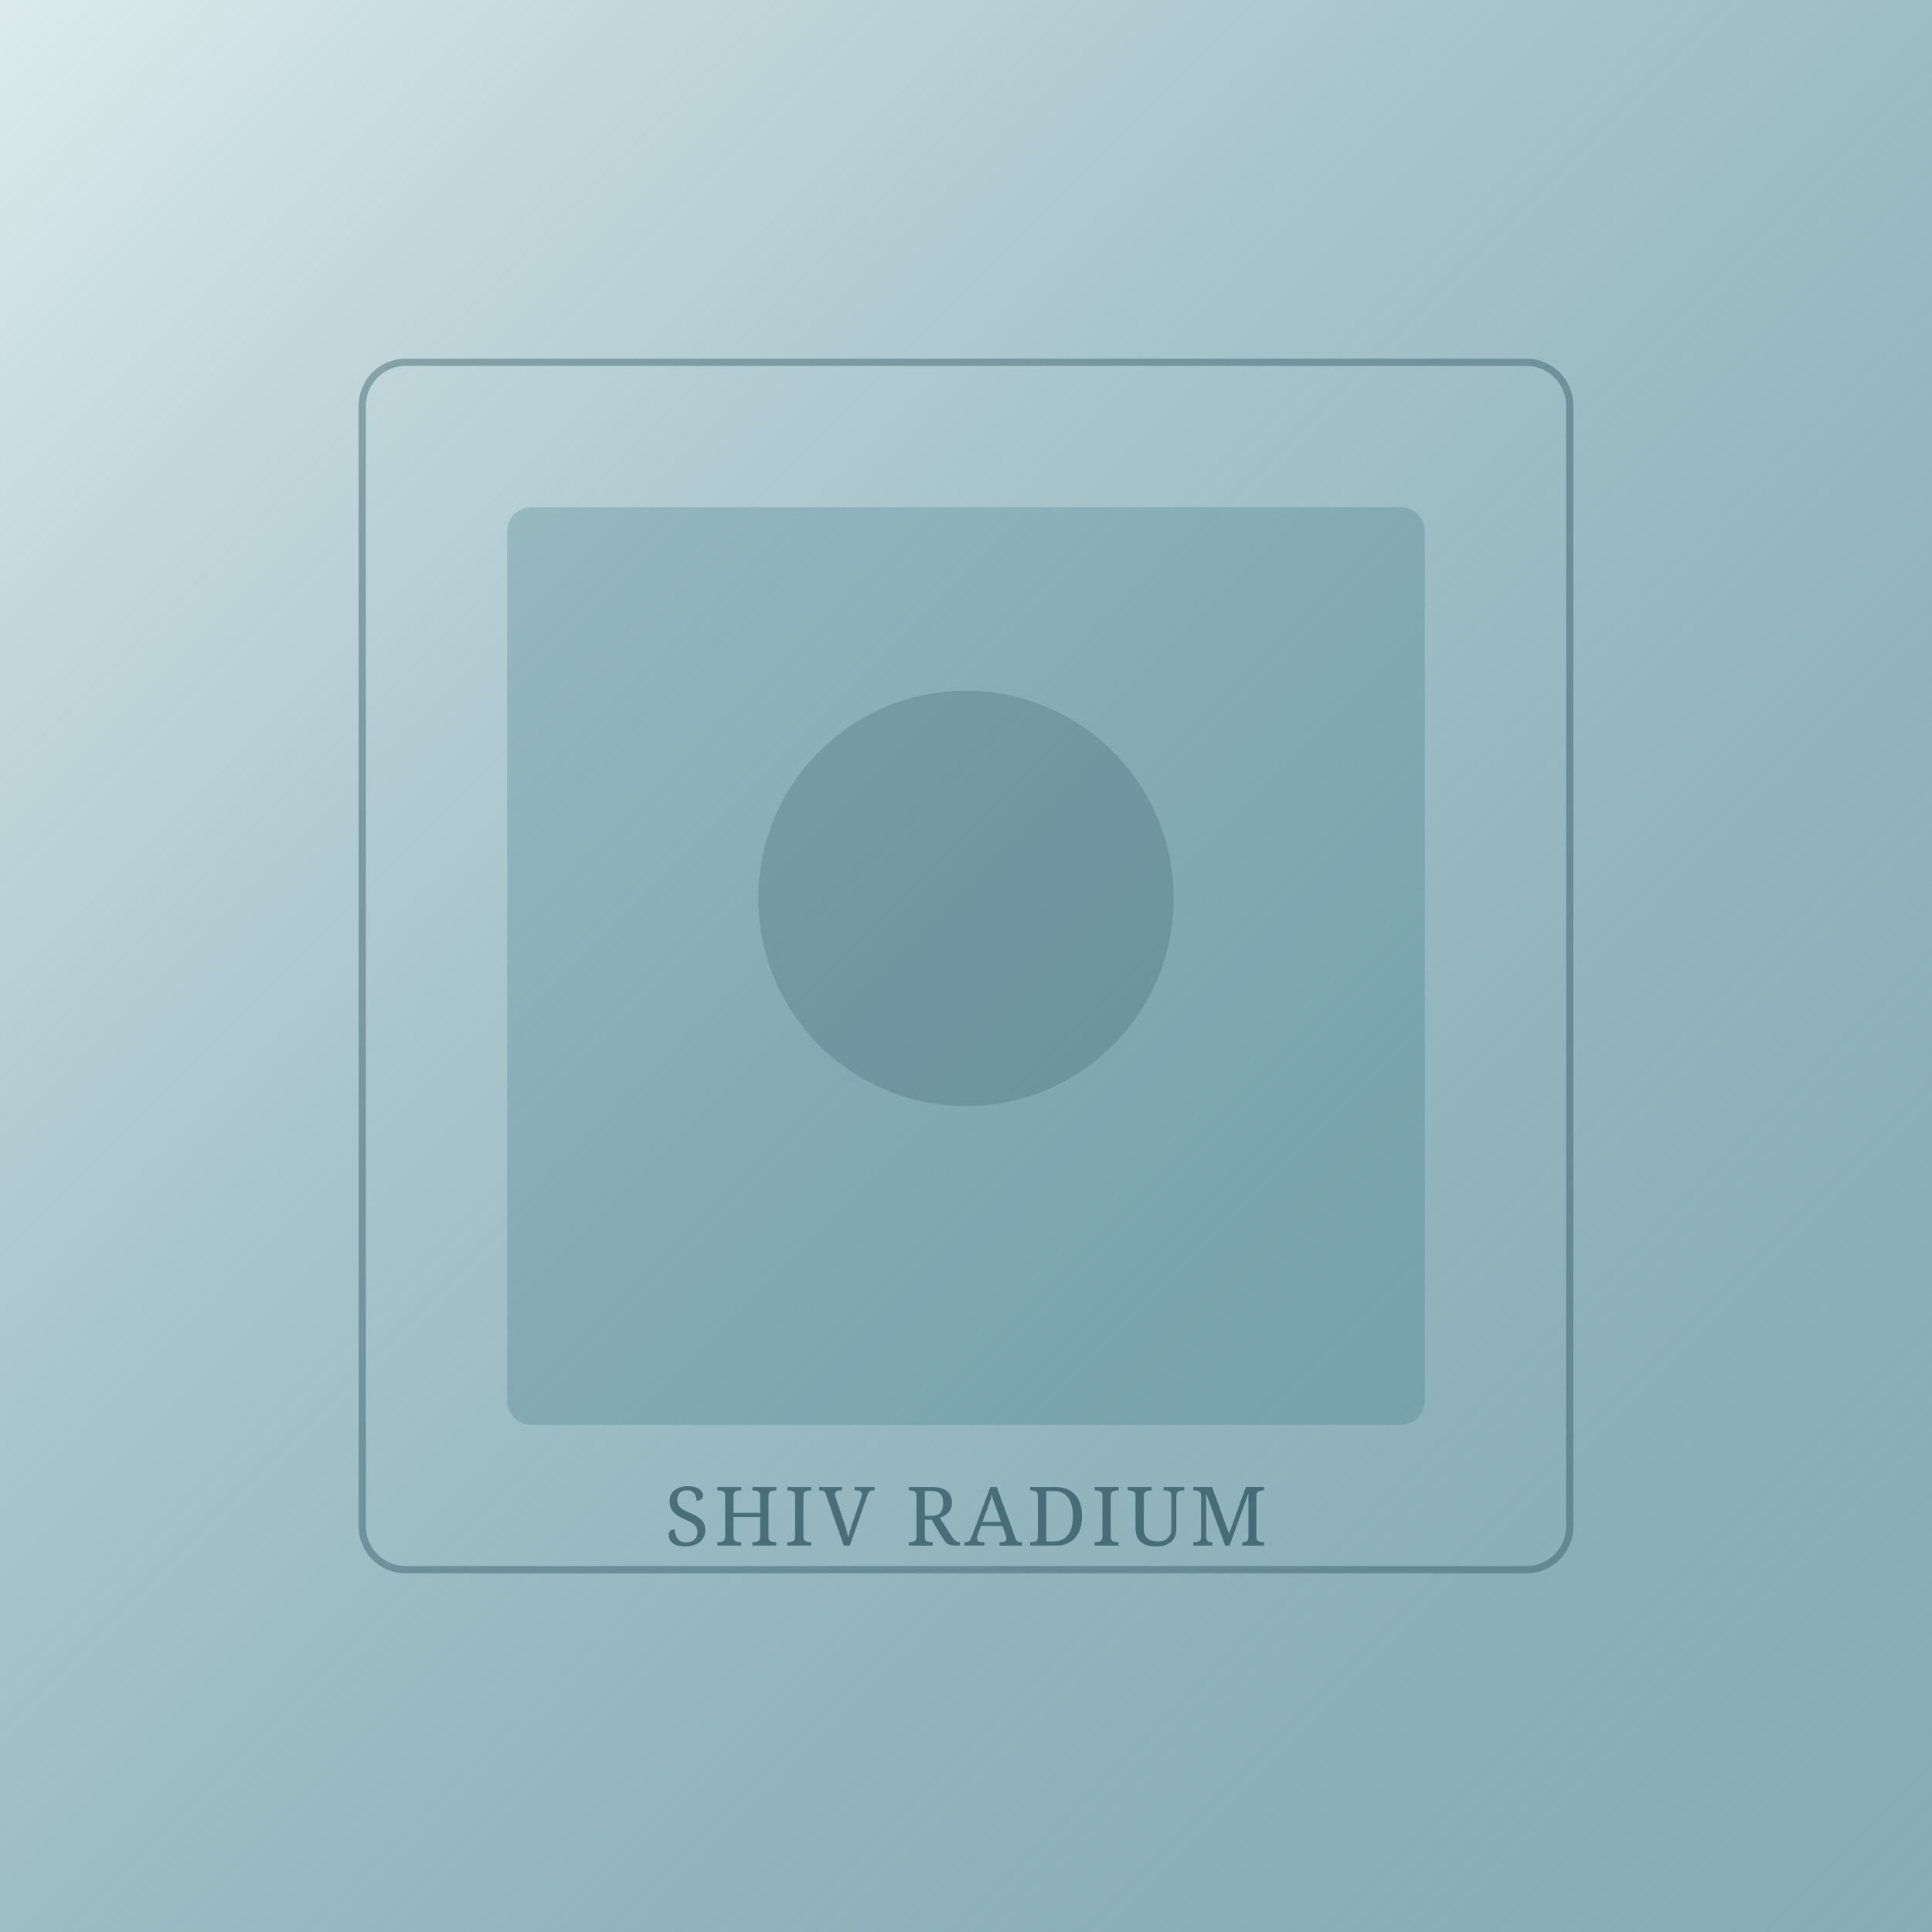
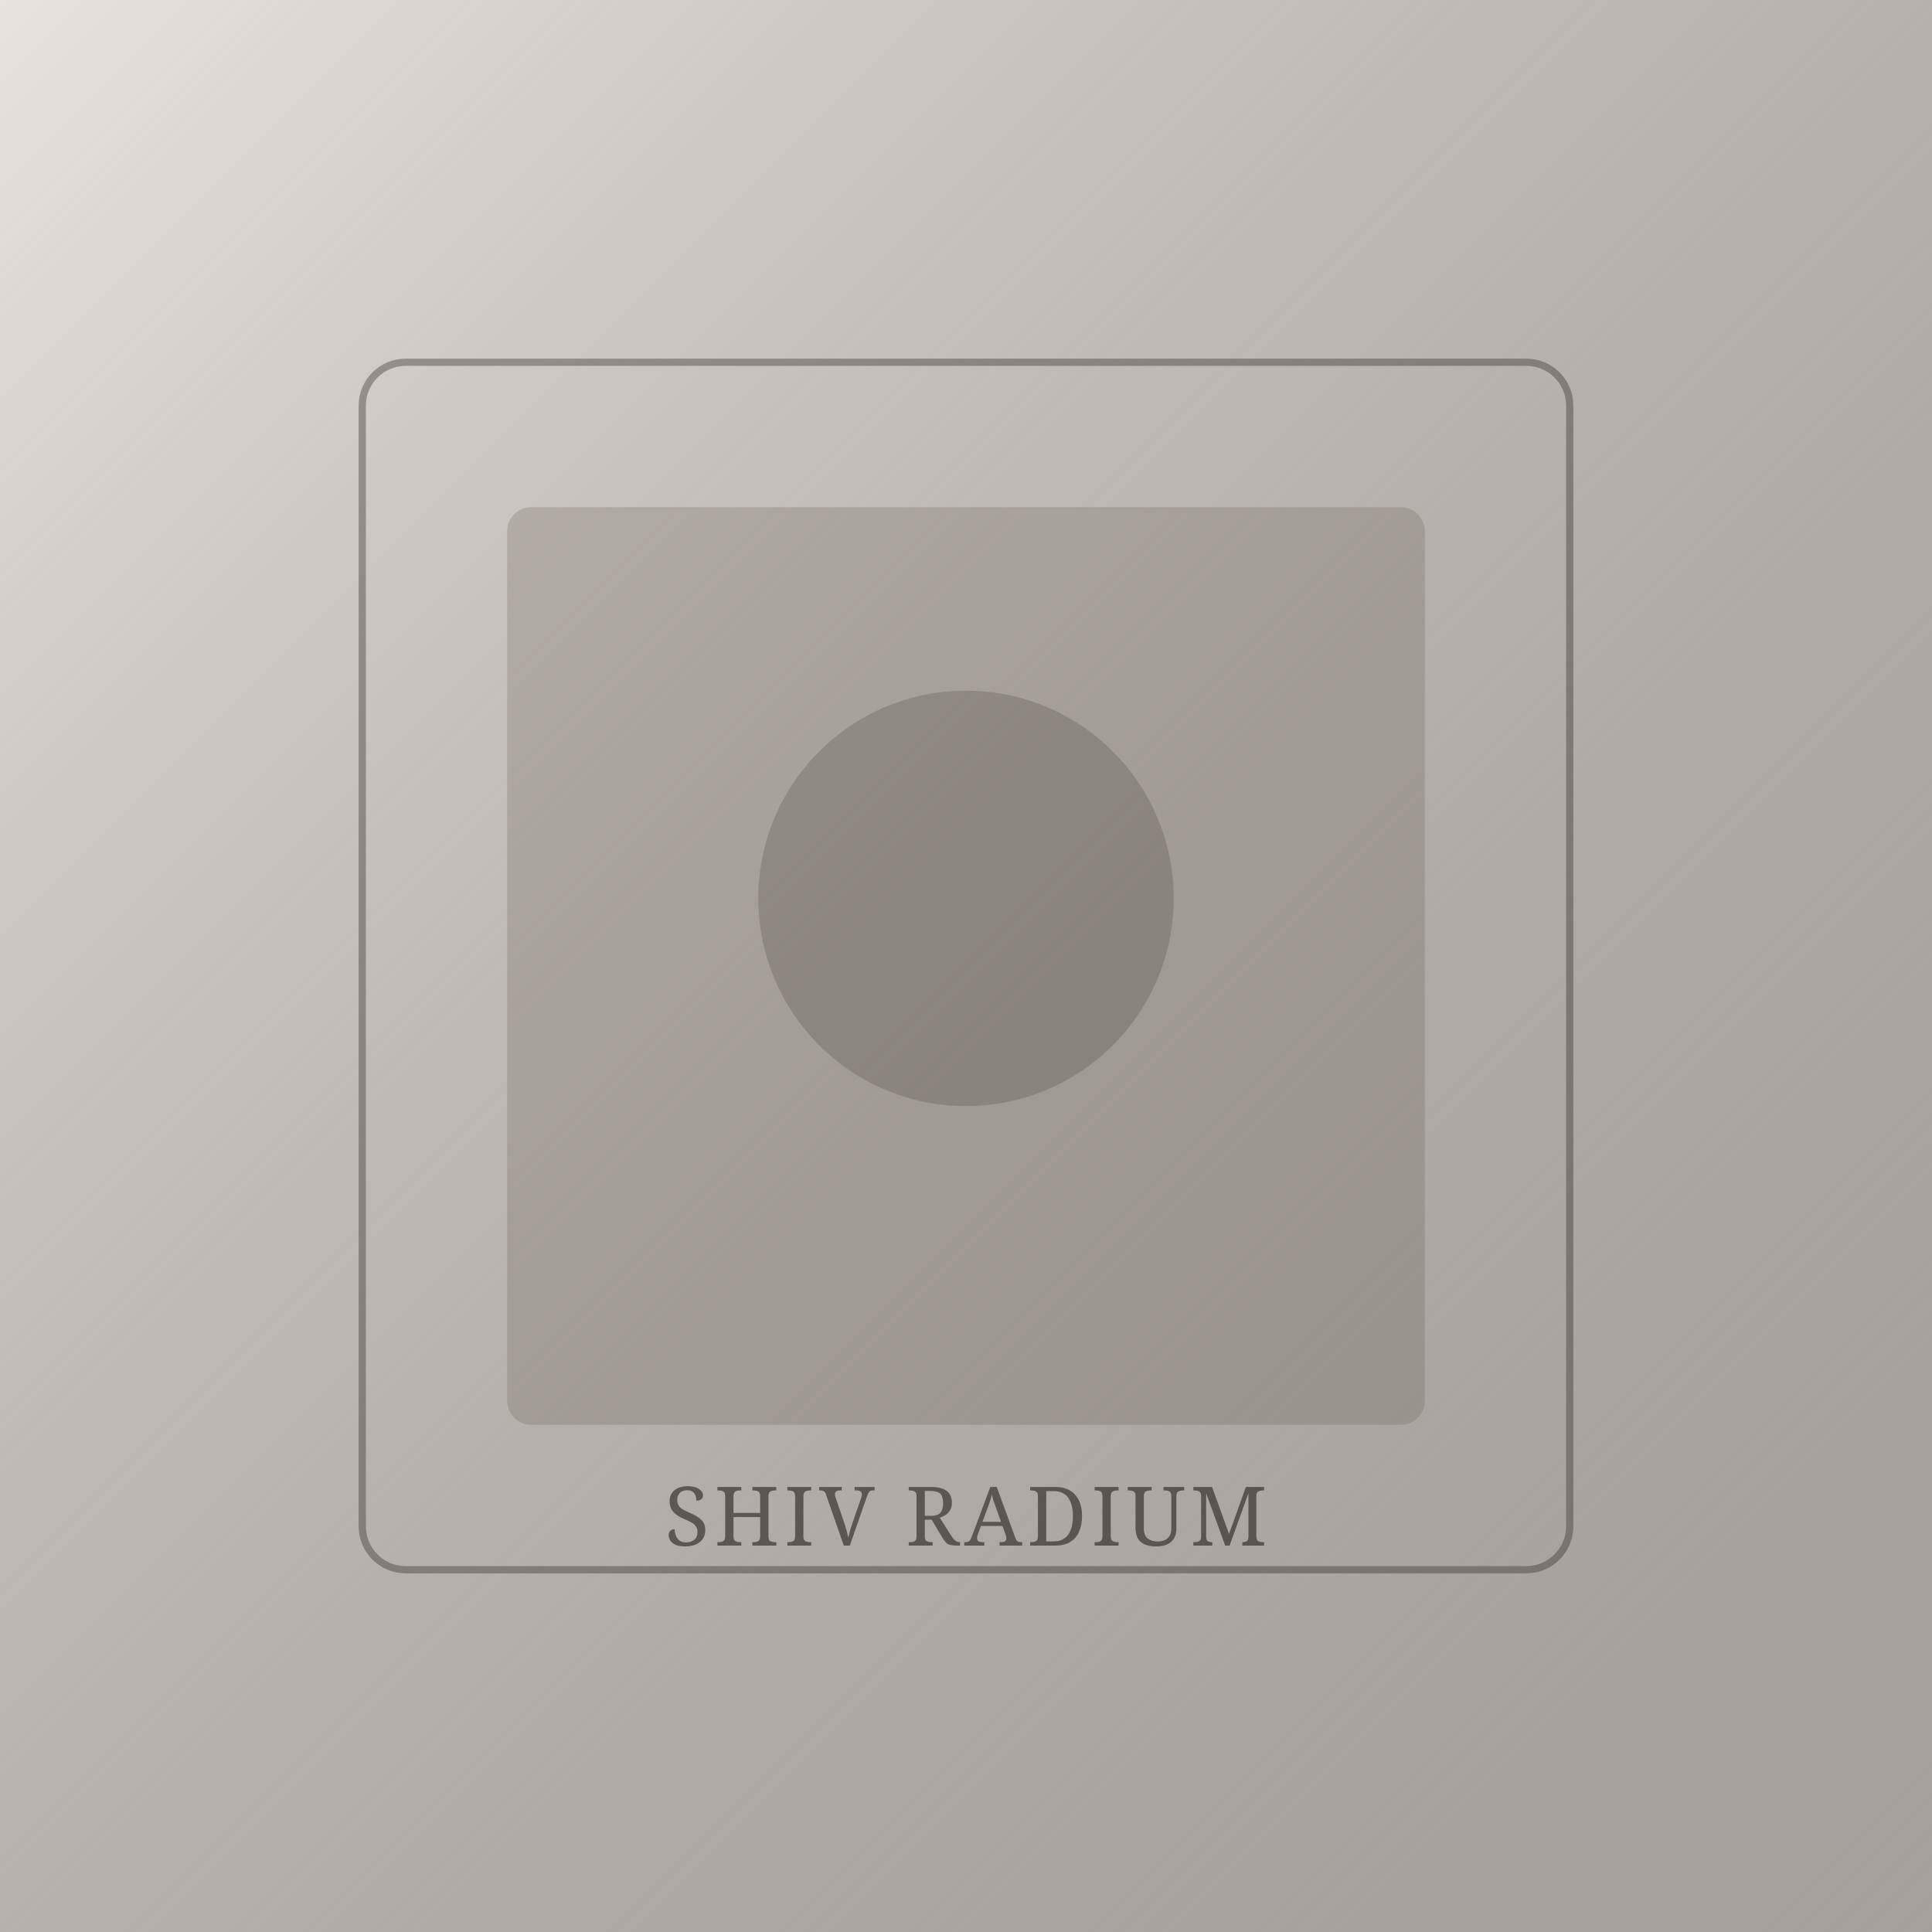
<svg xmlns="http://www.w3.org/2000/svg" viewBox="0 0 800 800" role="img" aria-label="frame placeholder">
  <defs>
    <linearGradient id="g" x1="0" y1="0" x2="1" y2="1">
-       <stop offset="0" stop-color="#DDEBEE" />
-       <stop offset="1" stop-color="#26697A" stop-opacity="0.55" />
+       <stop offset="0" stop-color="#E8E3DE" />
+       <stop offset="1" stop-color="#5C534C" stop-opacity="0.55" />
    </linearGradient>
  </defs>
  <rect width="800" height="800" fill="url(#g)" />
-   <rect x="150" y="150" width="500" height="500" rx="18" fill="none" stroke="#173F4A" stroke-opacity="0.35" stroke-width="3" />
-   <rect x="210" y="210" width="380" height="380" rx="10" fill="#26697A" fill-opacity="0.22" />
-   <circle cx="400" cy="372" r="86" fill="#173F4A" fill-opacity="0.18" />
-   <text x="400" y="640" font-family="Georgia, serif" font-size="34" letter-spacing="2" fill="#173F4A" fill-opacity="0.6" text-anchor="middle">SHIV RADIUM</text>
+   <rect x="150" y="150" width="500" height="500" rx="18" fill="none" stroke="#241E1A" stroke-opacity="0.35" stroke-width="3" />
+   <rect x="210" y="210" width="380" height="380" rx="10" fill="#5C534C" fill-opacity="0.22" />
+   <circle cx="400" cy="372" r="86" fill="#241E1A" fill-opacity="0.18" />
+   <text x="400" y="640" font-family="Georgia, serif" font-size="34" letter-spacing="2" fill="#241E1A" fill-opacity="0.6" text-anchor="middle">SHIV RADIUM</text>
</svg>
